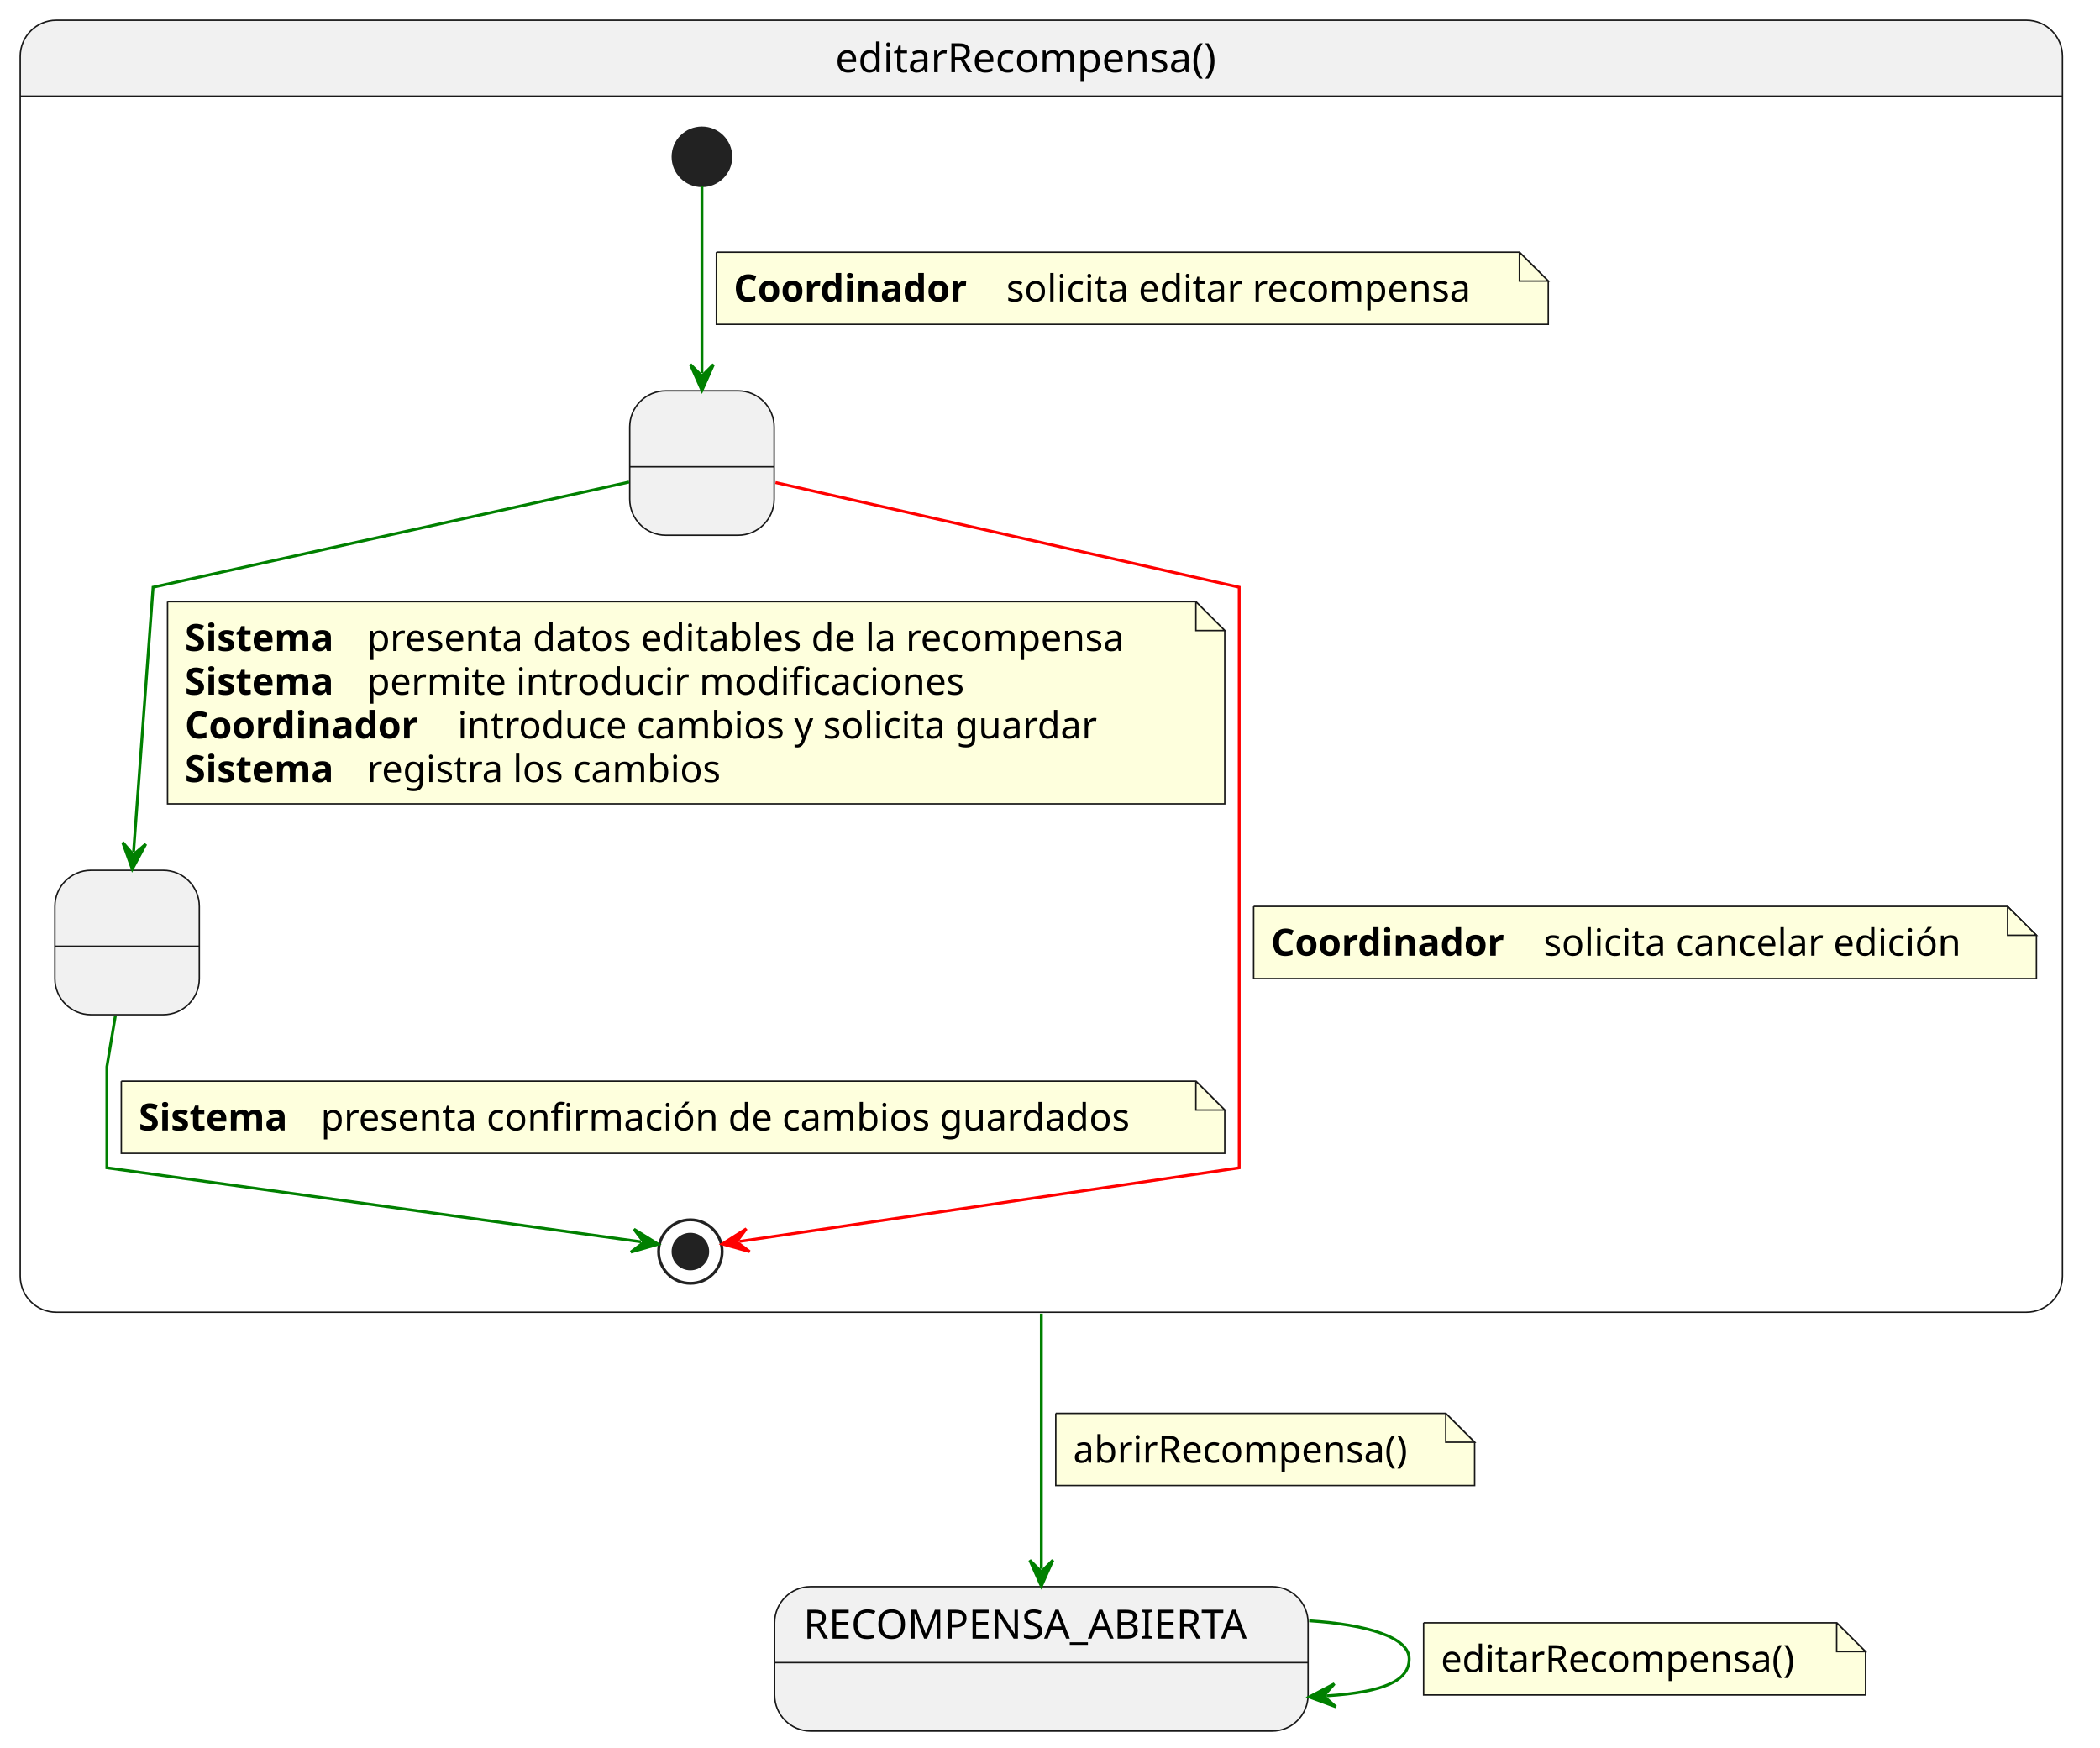
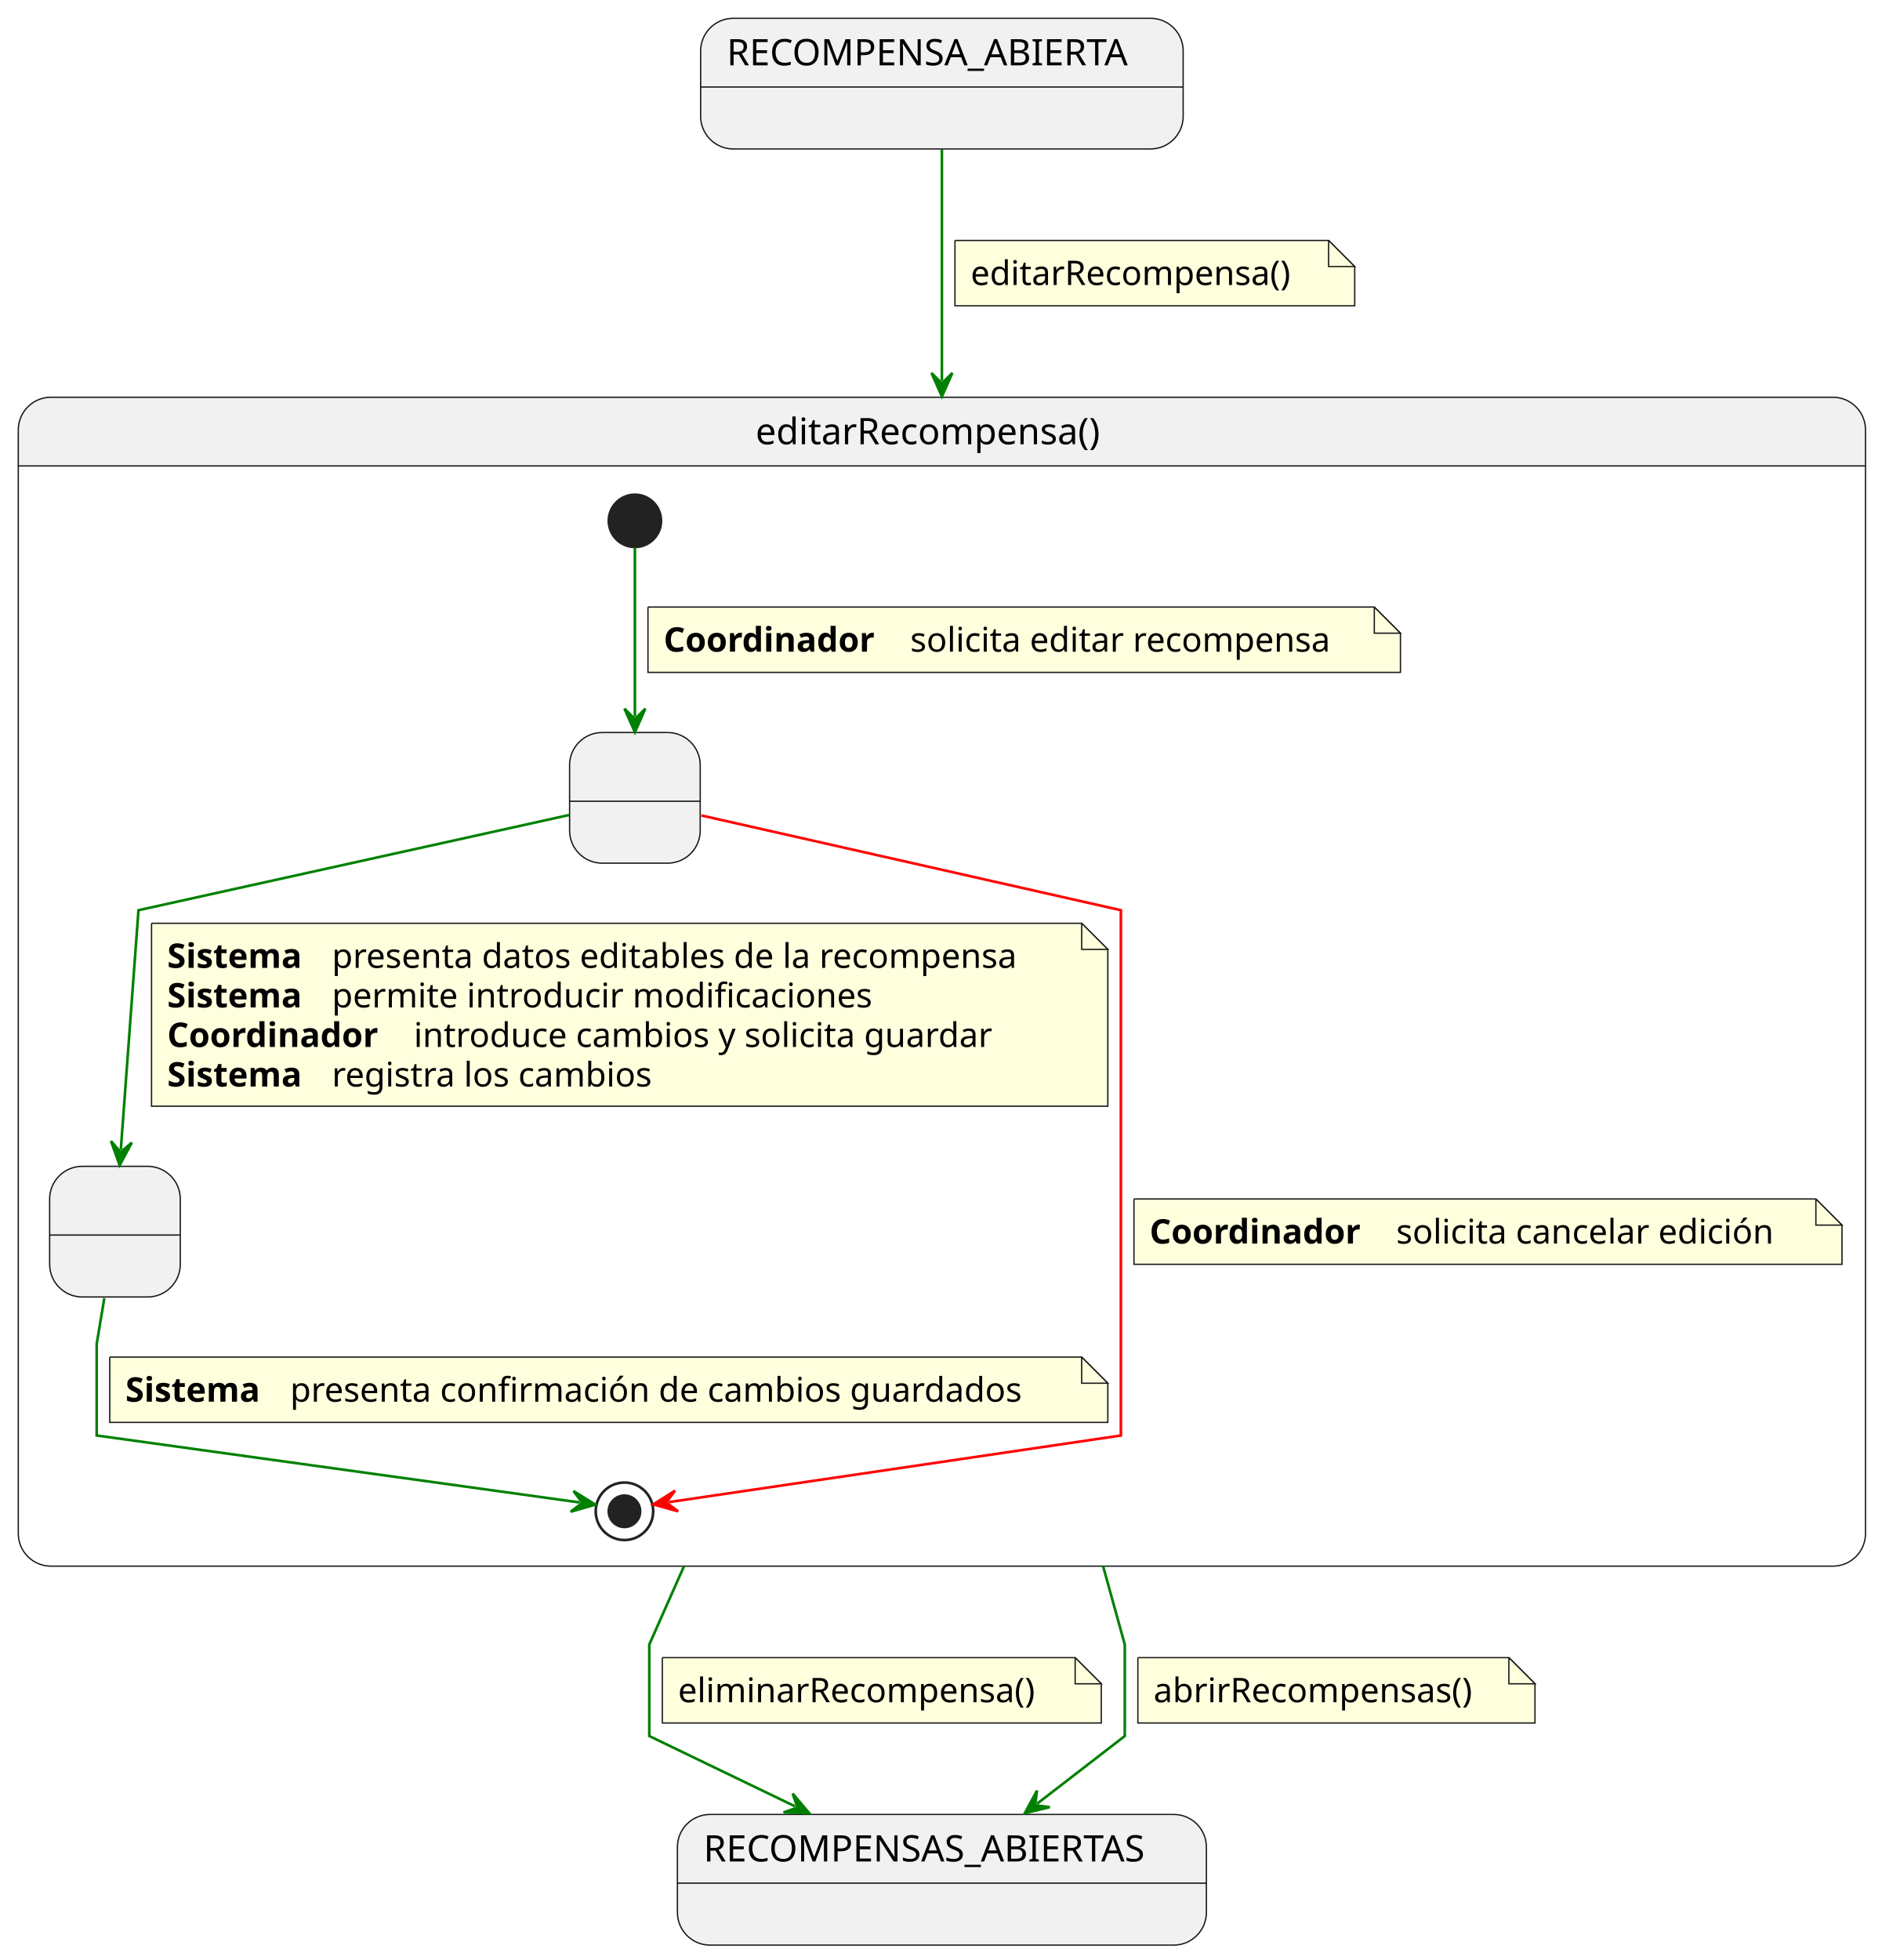
- <svg xmlns="http://www.w3.org/2000/svg" contentStyleType="text/css" data-diagram-type="STATE" height="605px" preserveAspectRatio="none" style="width:727px;height:605px;background:#FFFFFF;" version="1.1" viewBox="0 0 727 605" width="727px" zoomAndPan="magnify">
+ <svg xmlns="http://www.w3.org/2000/svg" contentStyleType="text/css" data-diagram-type="STATE" height="750px" preserveAspectRatio="none" style="width:727px;height:750px;background:#FFFFFF;" version="1.1" viewBox="0 0 727 750" width="727px" zoomAndPan="magnify">
  <defs />
  <g>
-     <path d="M19.5,7 L701.5,7 A12.5,12.5 0 0 1 714,19.5 L714,33.297 L7,33.297 L7,19.5 A12.5,12.5 0 0 1 19.5,7" fill="#F1F1F1" />
-     <rect fill="none" height="447.297" rx="12.5" ry="12.5" style="stroke:#181818;stroke-width:0.5;" width="707" x="7" y="7" />
-     <line style="stroke:#181818;stroke-width:0.5;" x1="7" x2="714" y1="33.297" y2="33.297" />
-     <text fill="#000000" font-family="sans-serif" font-size="14" lengthAdjust="spacing" textLength="142.625" x="289.188" y="24.995">editarRecompensa()</text>
    <g>
-       <rect fill="#F1F1F1" height="50" rx="12.5" ry="12.5" style="stroke:#181818;stroke-width:0.5;" width="50" x="218" y="135.297" />
-       <line style="stroke:#181818;stroke-width:0.5;" x1="218" x2="268" y1="161.594" y2="161.594" />
-       <text fill="#000000" font-family="sans-serif" font-size="14" lengthAdjust="spacing" textLength="4.45" x="240.775" y="153.292"> </text>
+       <rect fill="#F1F1F1" height="50" rx="12.5" ry="12.5" style="stroke:#181818;stroke-width:0.5;" width="184.685" x="268.16" y="7" />
+       <line style="stroke:#181818;stroke-width:0.5;" x1="268.16" x2="452.845" y1="33.297" y2="33.297" />
+       <text fill="#000000" font-family="sans-serif" font-size="14" lengthAdjust="spacing" textLength="164.685" x="278.16" y="24.995">RECOMPENSA_ABIERTA</text>
+     </g>
+     <path d="M19.5,152 L701.5,152 A12.5,12.5 0 0 1 714,164.5 L714,178.297 L7,178.297 L7,164.5 A12.5,12.5 0 0 1 19.5,152" fill="#F1F1F1" />
+     <rect fill="none" height="447.297" rx="12.5" ry="12.5" style="stroke:#181818;stroke-width:0.5;" width="707" x="7" y="152" />
+     <line style="stroke:#181818;stroke-width:0.5;" x1="7" x2="714" y1="178.297" y2="178.297" />
+     <text fill="#000000" font-family="sans-serif" font-size="14" lengthAdjust="spacing" textLength="142.625" x="289.188" y="169.995">editarRecompensa()</text>
+     <g>
+       <rect fill="#F1F1F1" height="50" rx="12.5" ry="12.5" style="stroke:#181818;stroke-width:0.5;" width="50" x="218" y="280.297" />
+       <line style="stroke:#181818;stroke-width:0.5;" x1="218" x2="268" y1="306.594" y2="306.594" />
+       <text fill="#000000" font-family="sans-serif" font-size="14" lengthAdjust="spacing" textLength="4.45" x="240.775" y="298.292"> </text>
    </g>
    <g>
-       <rect fill="#F1F1F1" height="50" rx="12.5" ry="12.5" style="stroke:#181818;stroke-width:0.5;" width="50" x="19" y="301.297" />
-       <line style="stroke:#181818;stroke-width:0.5;" x1="19" x2="69" y1="327.594" y2="327.594" />
-       <text fill="#000000" font-family="sans-serif" font-size="14" lengthAdjust="spacing" textLength="4.45" x="41.775" y="319.292"> </text>
+       <rect fill="#F1F1F1" height="50" rx="12.5" ry="12.5" style="stroke:#181818;stroke-width:0.5;" width="50" x="19" y="446.297" />
+       <line style="stroke:#181818;stroke-width:0.5;" x1="19" x2="69" y1="472.594" y2="472.594" />
+       <text fill="#000000" font-family="sans-serif" font-size="14" lengthAdjust="spacing" textLength="4.45" x="41.775" y="464.292"> </text>
    </g>
-     <ellipse cx="243" cy="54.297" fill="#222222" rx="10" ry="10" style="stroke:#222222;stroke-width:1;" />
-     <ellipse cx="239" cy="433.297" fill="none" rx="11" ry="11" style="stroke:#222222;stroke-width:1;" />
-     <ellipse cx="239" cy="433.297" fill="#222222" rx="6" ry="6" style="stroke:#222222;stroke-width:1;" />
-     <g class="link" data-entity-1="ent0002" data-entity-2="ent0003" data-link-type="dependency" data-source-line="8" id="lnk3">
-       <path d="M243,64.527 C243,80.237 243,106.657 243,129.167" fill="none" id="*start*editarRecompensa-to-EditandoDatos" style="stroke:#008000;stroke-width:1;" />
-       <polygon fill="#008000" points="243,135.167,247,126.167,243,130.167,239,126.167,243,135.167" style="stroke:#008000;stroke-width:1;" />
-       <path d="M248,87.297 L248,112.297 L536,112.297 L536,97.297 L526,87.297 L248,87.297" fill="#FEFFDD" style="stroke:#181818;stroke-width:0.5;" />
-       <path d="M526,87.297 L526,97.297 L536,97.297 L526,87.297" fill="#FEFFDD" style="stroke:#181818;stroke-width:0.5;" />
-       <text fill="#000000" font-family="sans-serif" font-size="13" font-weight="bold" lengthAdjust="spacing" textLength="90.251" x="254" y="104.364">Coordinador</text>
-       <text fill="#000000" font-family="sans-serif" font-size="13" lengthAdjust="spacing" textLength="172.644" x="348.383" y="104.364">solicita editar recompensa</text>
+     <ellipse cx="243" cy="199.297" fill="#222222" rx="10" ry="10" style="stroke:#222222;stroke-width:1;" />
+     <ellipse cx="239" cy="578.297" fill="none" rx="11" ry="11" style="stroke:#222222;stroke-width:1;" />
+     <ellipse cx="239" cy="578.297" fill="#222222" rx="6" ry="6" style="stroke:#222222;stroke-width:1;" />
+     <g class="link" data-entity-1="ent0003" data-entity-2="ent0004" data-link-type="dependency" data-source-line="14" id="lnk4">
+       <path d="M243,209.527 C243,225.237 243,251.657 243,274.167" fill="none" id="*start*editarRecompensa-to-EditandoDatos" style="stroke:#008000;stroke-width:1;" />
+       <polygon fill="#008000" points="243,280.167,247,271.167,243,275.167,239,271.167,243,280.167" style="stroke:#008000;stroke-width:1;" />
+       <path d="M248,232.297 L248,257.297 L536,257.297 L536,242.297 L526,232.297 L248,232.297" fill="#FEFFDD" style="stroke:#181818;stroke-width:0.5;" />
+       <path d="M526,232.297 L526,242.297 L536,242.297 L526,232.297" fill="#FEFFDD" style="stroke:#181818;stroke-width:0.5;" />
+       <text fill="#000000" font-family="sans-serif" font-size="13" font-weight="bold" lengthAdjust="spacing" textLength="90.251" x="254" y="249.364">Coordinador</text>
+       <text fill="#000000" font-family="sans-serif" font-size="13" lengthAdjust="spacing" textLength="172.644" x="348.383" y="249.364">solicita editar recompensa</text>
    </g>
-     <g class="link" data-entity-1="ent0003" data-entity-2="ent0004" data-link-type="dependency" data-source-line="13" id="lnk4">
-       <path d="M217.77,166.877 C166.09,178.297 53,203.297 53,203.297 C53,203.297 48.872,259.313 46.242,294.913" fill="none" id="EditandoDatos-to-CambiosGuardados" style="stroke:#008000;stroke-width:1;" />
-       <polygon fill="#008000" points="45.8,300.897,50.452,292.216,46.168,295.911,42.474,291.627,45.8,300.897" style="stroke:#008000;stroke-width:1;" />
-       <path d="M58,208.297 L58,278.297 L424,278.297 L424,218.297 L414,208.297 L58,208.297" fill="#FEFFDD" style="stroke:#181818;stroke-width:0.5;" />
-       <path d="M414,208.297 L414,218.297 L424,218.297 L414,208.297" fill="#FEFFDD" style="stroke:#181818;stroke-width:0.5;" />
-       <text fill="#000000" font-family="sans-serif" font-size="13" font-weight="bold" lengthAdjust="spacing" textLength="58.906" x="64" y="225.364">Sistema</text>
-       <text fill="#000000" font-family="sans-serif" font-size="13" lengthAdjust="spacing" textLength="282.096" x="127.039" y="225.364">presenta datos editables de la recompensa</text>
-       <text fill="#000000" font-family="sans-serif" font-size="13" font-weight="bold" lengthAdjust="spacing" textLength="58.906" x="64" y="240.497">Sistema</text>
-       <text fill="#000000" font-family="sans-serif" font-size="13" lengthAdjust="spacing" textLength="219.578" x="127.039" y="240.497">permite introducir modificaciones</text>
-       <text fill="#000000" font-family="sans-serif" font-size="13" font-weight="bold" lengthAdjust="spacing" textLength="90.251" x="64" y="255.629">Coordinador</text>
-       <text fill="#000000" font-family="sans-serif" font-size="13" lengthAdjust="spacing" textLength="237.612" x="158.383" y="255.629">introduce cambios y solicita guardar</text>
-       <text fill="#000000" font-family="sans-serif" font-size="13" font-weight="bold" lengthAdjust="spacing" textLength="58.906" x="64" y="270.762">Sistema</text>
-       <text fill="#000000" font-family="sans-serif" font-size="13" lengthAdjust="spacing" textLength="131.358" x="127.039" y="270.762">registra los cambios</text>
+     <g class="link" data-entity-1="ent0004" data-entity-2="ent0005" data-link-type="dependency" data-source-line="19" id="lnk5">
+       <path d="M217.77,311.877 C166.09,323.297 53,348.297 53,348.297 C53,348.297 48.872,404.313 46.242,439.913" fill="none" id="EditandoDatos-to-CambiosGuardados" style="stroke:#008000;stroke-width:1;" />
+       <polygon fill="#008000" points="45.8,445.897,50.452,437.216,46.168,440.911,42.474,436.627,45.8,445.897" style="stroke:#008000;stroke-width:1;" />
+       <path d="M58,353.297 L58,423.297 L424,423.297 L424,363.297 L414,353.297 L58,353.297" fill="#FEFFDD" style="stroke:#181818;stroke-width:0.5;" />
+       <path d="M414,353.297 L414,363.297 L424,363.297 L414,353.297" fill="#FEFFDD" style="stroke:#181818;stroke-width:0.5;" />
+       <text fill="#000000" font-family="sans-serif" font-size="13" font-weight="bold" lengthAdjust="spacing" textLength="58.906" x="64" y="370.364">Sistema</text>
+       <text fill="#000000" font-family="sans-serif" font-size="13" lengthAdjust="spacing" textLength="282.096" x="127.039" y="370.364">presenta datos editables de la recompensa</text>
+       <text fill="#000000" font-family="sans-serif" font-size="13" font-weight="bold" lengthAdjust="spacing" textLength="58.906" x="64" y="385.497">Sistema</text>
+       <text fill="#000000" font-family="sans-serif" font-size="13" lengthAdjust="spacing" textLength="219.578" x="127.039" y="385.497">permite introducir modificaciones</text>
+       <text fill="#000000" font-family="sans-serif" font-size="13" font-weight="bold" lengthAdjust="spacing" textLength="90.251" x="64" y="400.629">Coordinador</text>
+       <text fill="#000000" font-family="sans-serif" font-size="13" lengthAdjust="spacing" textLength="237.612" x="158.383" y="400.629">introduce cambios y solicita guardar</text>
+       <text fill="#000000" font-family="sans-serif" font-size="13" font-weight="bold" lengthAdjust="spacing" textLength="58.906" x="64" y="415.762">Sistema</text>
+       <text fill="#000000" font-family="sans-serif" font-size="13" lengthAdjust="spacing" textLength="131.358" x="127.039" y="415.762">registra los cambios</text>
    </g>
-     <g class="link" data-entity-1="ent0003" data-entity-2="ent0005" data-link-type="dependency" data-source-line="21" id="lnk6">
-       <path d="M268.47,167.047 C319.41,178.547 429,203.297 429,203.297 C429,203.297 429,404.297 429,404.297 C429,404.297 296.526,423.823 255.976,429.793" fill="none" id="EditandoDatos-to-*end*editarRecompensa" style="stroke:#FF0000;stroke-width:1;" />
-       <polygon fill="#FF0000" points="250.04,430.667,259.527,433.313,254.987,429.939,258.361,425.399,250.04,430.667" style="stroke:#FF0000;stroke-width:1;" />
-       <path d="M434,313.797 L434,338.797 L705,338.797 L705,323.797 L695,313.797 L434,313.797" fill="#FEFFDD" style="stroke:#181818;stroke-width:0.5;" />
-       <path d="M695,313.797 L695,323.797 L705,323.797 L695,313.797" fill="#FEFFDD" style="stroke:#181818;stroke-width:0.5;" />
-       <text fill="#000000" font-family="sans-serif" font-size="13" font-weight="bold" lengthAdjust="spacing" textLength="90.251" x="440" y="330.864">Coordinador</text>
-       <text fill="#000000" font-family="sans-serif" font-size="13" lengthAdjust="spacing" textLength="156.273" x="534.383" y="330.864">solicita cancelar edición</text>
+     <g class="link" data-entity-1="ent0004" data-entity-2="ent0006" data-link-type="dependency" data-source-line="27" id="lnk7">
+       <path d="M268.47,312.047 C319.41,323.547 429,348.297 429,348.297 C429,348.297 429,549.297 429,549.297 C429,549.297 296.526,568.823 255.976,574.793" fill="none" id="EditandoDatos-to-*end*editarRecompensa" style="stroke:#FF0000;stroke-width:1;" />
+       <polygon fill="#FF0000" points="250.04,575.667,259.527,578.313,254.987,574.939,258.361,570.399,250.04,575.667" style="stroke:#FF0000;stroke-width:1;" />
+       <path d="M434,458.797 L434,483.797 L705,483.797 L705,468.797 L695,458.797 L434,458.797" fill="#FEFFDD" style="stroke:#181818;stroke-width:0.5;" />
+       <path d="M695,458.797 L695,468.797 L705,468.797 L695,458.797" fill="#FEFFDD" style="stroke:#181818;stroke-width:0.5;" />
+       <text fill="#000000" font-family="sans-serif" font-size="13" font-weight="bold" lengthAdjust="spacing" textLength="90.251" x="440" y="475.864">Coordinador</text>
+       <text fill="#000000" font-family="sans-serif" font-size="13" lengthAdjust="spacing" textLength="156.273" x="534.383" y="475.864">solicita cancelar edición</text>
    </g>
-     <g class="link" data-entity-1="ent0004" data-entity-2="ent0005" data-link-type="dependency" data-source-line="26" id="lnk7">
-       <path d="M39.93,351.727 C38.39,360.967 37,369.297 37,369.297 C37,369.297 37,404.297 37,404.297 C37,404.297 179.557,424.053 221.907,429.923" fill="none" id="CambiosGuardados-to-*end*editarRecompensa" style="stroke:#008000;stroke-width:1;" />
-       <polygon fill="#008000" points="227.85,430.747,219.484,425.549,222.897,430.06,218.386,433.473,227.85,430.747" style="stroke:#008000;stroke-width:1;" />
-       <path d="M42,374.297 L42,399.297 L424,399.297 L424,384.297 L414,374.297 L42,374.297" fill="#FEFFDD" style="stroke:#181818;stroke-width:0.5;" />
-       <path d="M414,374.297 L414,384.297 L424,384.297 L414,374.297" fill="#FEFFDD" style="stroke:#181818;stroke-width:0.5;" />
-       <text fill="#000000" font-family="sans-serif" font-size="13" font-weight="bold" lengthAdjust="spacing" textLength="58.906" x="48" y="391.364">Sistema</text>
-       <text fill="#000000" font-family="sans-serif" font-size="13" lengthAdjust="spacing" textLength="298.27" x="111.039" y="391.364">presenta confirmación de cambios guardados</text>
+     <g class="link" data-entity-1="ent0005" data-entity-2="ent0006" data-link-type="dependency" data-source-line="32" id="lnk8">
+       <path d="M39.93,496.727 C38.39,505.967 37,514.297 37,514.297 C37,514.297 37,549.297 37,549.297 C37,549.297 179.557,569.053 221.907,574.923" fill="none" id="CambiosGuardados-to-*end*editarRecompensa" style="stroke:#008000;stroke-width:1;" />
+       <polygon fill="#008000" points="227.85,575.747,219.484,570.549,222.897,575.06,218.386,578.473,227.85,575.747" style="stroke:#008000;stroke-width:1;" />
+       <path d="M42,519.297 L42,544.297 L424,544.297 L424,529.297 L414,519.297 L42,519.297" fill="#FEFFDD" style="stroke:#181818;stroke-width:0.5;" />
+       <path d="M414,519.297 L414,529.297 L424,529.297 L414,519.297" fill="#FEFFDD" style="stroke:#181818;stroke-width:0.5;" />
+       <text fill="#000000" font-family="sans-serif" font-size="13" font-weight="bold" lengthAdjust="spacing" textLength="58.906" x="48" y="536.364">Sistema</text>
+       <text fill="#000000" font-family="sans-serif" font-size="13" lengthAdjust="spacing" textLength="298.27" x="111.039" y="536.364">presenta confirmación de cambios guardados</text>
    </g>
    <g>
-       <rect fill="#F1F1F1" height="50" rx="12.5" ry="12.5" style="stroke:#181818;stroke-width:0.5;" width="184.685" x="268.16" y="549.3" />
-       <line style="stroke:#181818;stroke-width:0.5;" x1="268.16" x2="452.845" y1="575.597" y2="575.597" />
-       <text fill="#000000" font-family="sans-serif" font-size="14" lengthAdjust="spacing" textLength="164.685" x="278.16" y="567.295">RECOMPENSA_ABIERTA</text>
+       <rect fill="#F1F1F1" height="50" rx="12.5" ry="12.5" style="stroke:#181818;stroke-width:0.5;" width="202.458" x="259.27" y="694.3" />
+       <line style="stroke:#181818;stroke-width:0.5;" x1="259.27" x2="461.728" y1="720.597" y2="720.597" />
+       <text fill="#000000" font-family="sans-serif" font-size="14" lengthAdjust="spacing" textLength="182.458" x="269.27" y="712.295">RECOMPENSAS_ABIERTAS</text>
    </g>
-     <g class="link" data-entity-1="ent0008" data-entity-2="ent0008" data-link-type="dependency" data-source-line="33" id="lnk9">
-       <path d="M453.22,561.11 C473.29,562.4 487.84,566.8 487.84,574.3 C487.84,581.8 479.278,585.815 459.208,587.105" fill="none" id="RECOMPENSA_ABIERTA-to-RECOMPENSA_ABIERTA" style="stroke:#008000;stroke-width:1;" />
-       <polygon fill="#008000" points="453.22,587.49,462.458,590.904,458.21,587.169,461.945,582.921,453.22,587.49" style="stroke:#008000;stroke-width:1;" />
-       <path d="M492.84,561.8 L492.84,586.8 L645.84,586.8 L645.84,571.8 L635.84,561.8 L492.84,561.8" fill="#FEFFDD" style="stroke:#181818;stroke-width:0.5;" />
-       <path d="M635.84,561.8 L635.84,571.8 L645.84,571.8 L635.84,561.8" fill="#FEFFDD" style="stroke:#181818;stroke-width:0.5;" />
-       <text fill="#000000" font-family="sans-serif" font-size="13" lengthAdjust="spacing" textLength="132.438" x="498.84" y="578.867">editarRecompensa()</text>
+     <g class="link" data-entity-1="ent0002" data-entity-2="ent0003" data-link-type="dependency" data-source-line="4" id="lnk2">
+       <path d="M360.5,57.3 C360.5,79.1 360.5,107.48 360.5,145.71" fill="none" id="in1-to-editarRecompensa" style="stroke:#008000;stroke-width:1;" />
+       <polygon fill="#008000" points="360.5,151.71,364.5,142.71,360.5,146.71,356.5,142.71,360.5,151.71" style="stroke:#008000;stroke-width:1;" />
+       <path d="M365.5,92 L365.5,117 L518.5,117 L518.5,102 L508.5,92 L365.5,92" fill="#FEFFDD" style="stroke:#181818;stroke-width:0.5;" />
+       <path d="M508.5,92 L508.5,102 L518.5,102 L508.5,92" fill="#FEFFDD" style="stroke:#181818;stroke-width:0.5;" />
+       <text fill="#000000" font-family="sans-serif" font-size="13" lengthAdjust="spacing" textLength="132.438" x="371.5" y="109.067">editarRecompensa()</text>
    </g>
-     <g class="link" data-entity-1="ent0002" data-entity-2="ent0008" data-link-type="dependency" data-source-line="38" id="lnk10">
-       <path d="M360.5,454.77 C360.5,493 360.5,521.37 360.5,543.13" fill="none" id="editarRecompensa-to-RECOMPENSA_ABIERTA" style="stroke:#008000;stroke-width:1;" />
-       <polygon fill="#008000" points="360.5,549.13,364.5,540.13,360.5,544.13,356.5,540.13,360.5,549.13" style="stroke:#008000;stroke-width:1;" />
-       <path d="M365.5,489.3 L365.5,514.3 L510.5,514.3 L510.5,499.3 L500.5,489.3 L365.5,489.3" fill="#FEFFDD" style="stroke:#181818;stroke-width:0.5;" />
-       <path d="M500.5,489.3 L500.5,499.3 L510.5,499.3 L500.5,489.3" fill="#FEFFDD" style="stroke:#181818;stroke-width:0.5;" />
-       <text fill="#000000" font-family="sans-serif" font-size="13" lengthAdjust="spacing" textLength="124.687" x="371.5" y="506.367">abrirRecompensa()</text>
+     <g class="link" data-entity-1="ent0003" data-entity-2="ent0009" data-link-type="dependency" data-source-line="39" id="lnk10">
+       <path d="M261.79,599.33 C253.67,617.64 248.5,629.3 248.5,629.3 C248.5,629.3 248.5,664.3 248.5,664.3 C248.5,664.3 274.706,676.934 304.336,691.224" fill="none" id="editarRecompensa-to-RECOMPENSAS_ABIERTAS" style="stroke:#008000;stroke-width:1;" />
+       <polygon fill="#008000" points="309.74,693.83,303.371,686.317,305.236,691.658,299.896,693.523,309.74,693.83" style="stroke:#008000;stroke-width:1;" />
+       <path d="M253.5,634.3 L253.5,659.3 L421.5,659.3 L421.5,644.3 L411.5,634.3 L253.5,634.3" fill="#FEFFDD" style="stroke:#181818;stroke-width:0.5;" />
+       <path d="M411.5,634.3 L411.5,644.3 L421.5,644.3 L411.5,634.3" fill="#FEFFDD" style="stroke:#181818;stroke-width:0.5;" />
+       <text fill="#000000" font-family="sans-serif" font-size="13" lengthAdjust="spacing" textLength="147.215" x="259.5" y="651.367">eliminarRecompensa()</text>
+     </g>
+     <g class="link" data-entity-1="ent0003" data-entity-2="ent0009" data-link-type="dependency" data-source-line="45" id="lnk11">
+       <path d="M422.2,599.33 C427.27,617.64 430.5,629.3 430.5,629.3 C430.5,629.3 430.5,664.3 430.5,664.3 C430.5,664.3 415.49,675.875 396.97,690.165" fill="none" id="editarRecompensa-to-RECOMPENSAS_ABIERTAS-1" style="stroke:#008000;stroke-width:1;" />
+       <polygon fill="#008000" points="392.22,693.83,401.789,691.499,396.179,690.776,396.902,685.165,392.22,693.83" style="stroke:#008000;stroke-width:1;" />
+       <path d="M435.5,634.3 L435.5,659.3 L587.5,659.3 L587.5,644.3 L577.5,634.3 L435.5,634.3" fill="#FEFFDD" style="stroke:#181818;stroke-width:0.5;" />
+       <path d="M577.5,634.3 L577.5,644.3 L587.5,644.3 L577.5,634.3" fill="#FEFFDD" style="stroke:#181818;stroke-width:0.5;" />
+       <text fill="#000000" font-family="sans-serif" font-size="13" lengthAdjust="spacing" textLength="131.46" x="441.5" y="651.367">abrirRecompensas()</text>
    </g>
  </g>
</svg>
